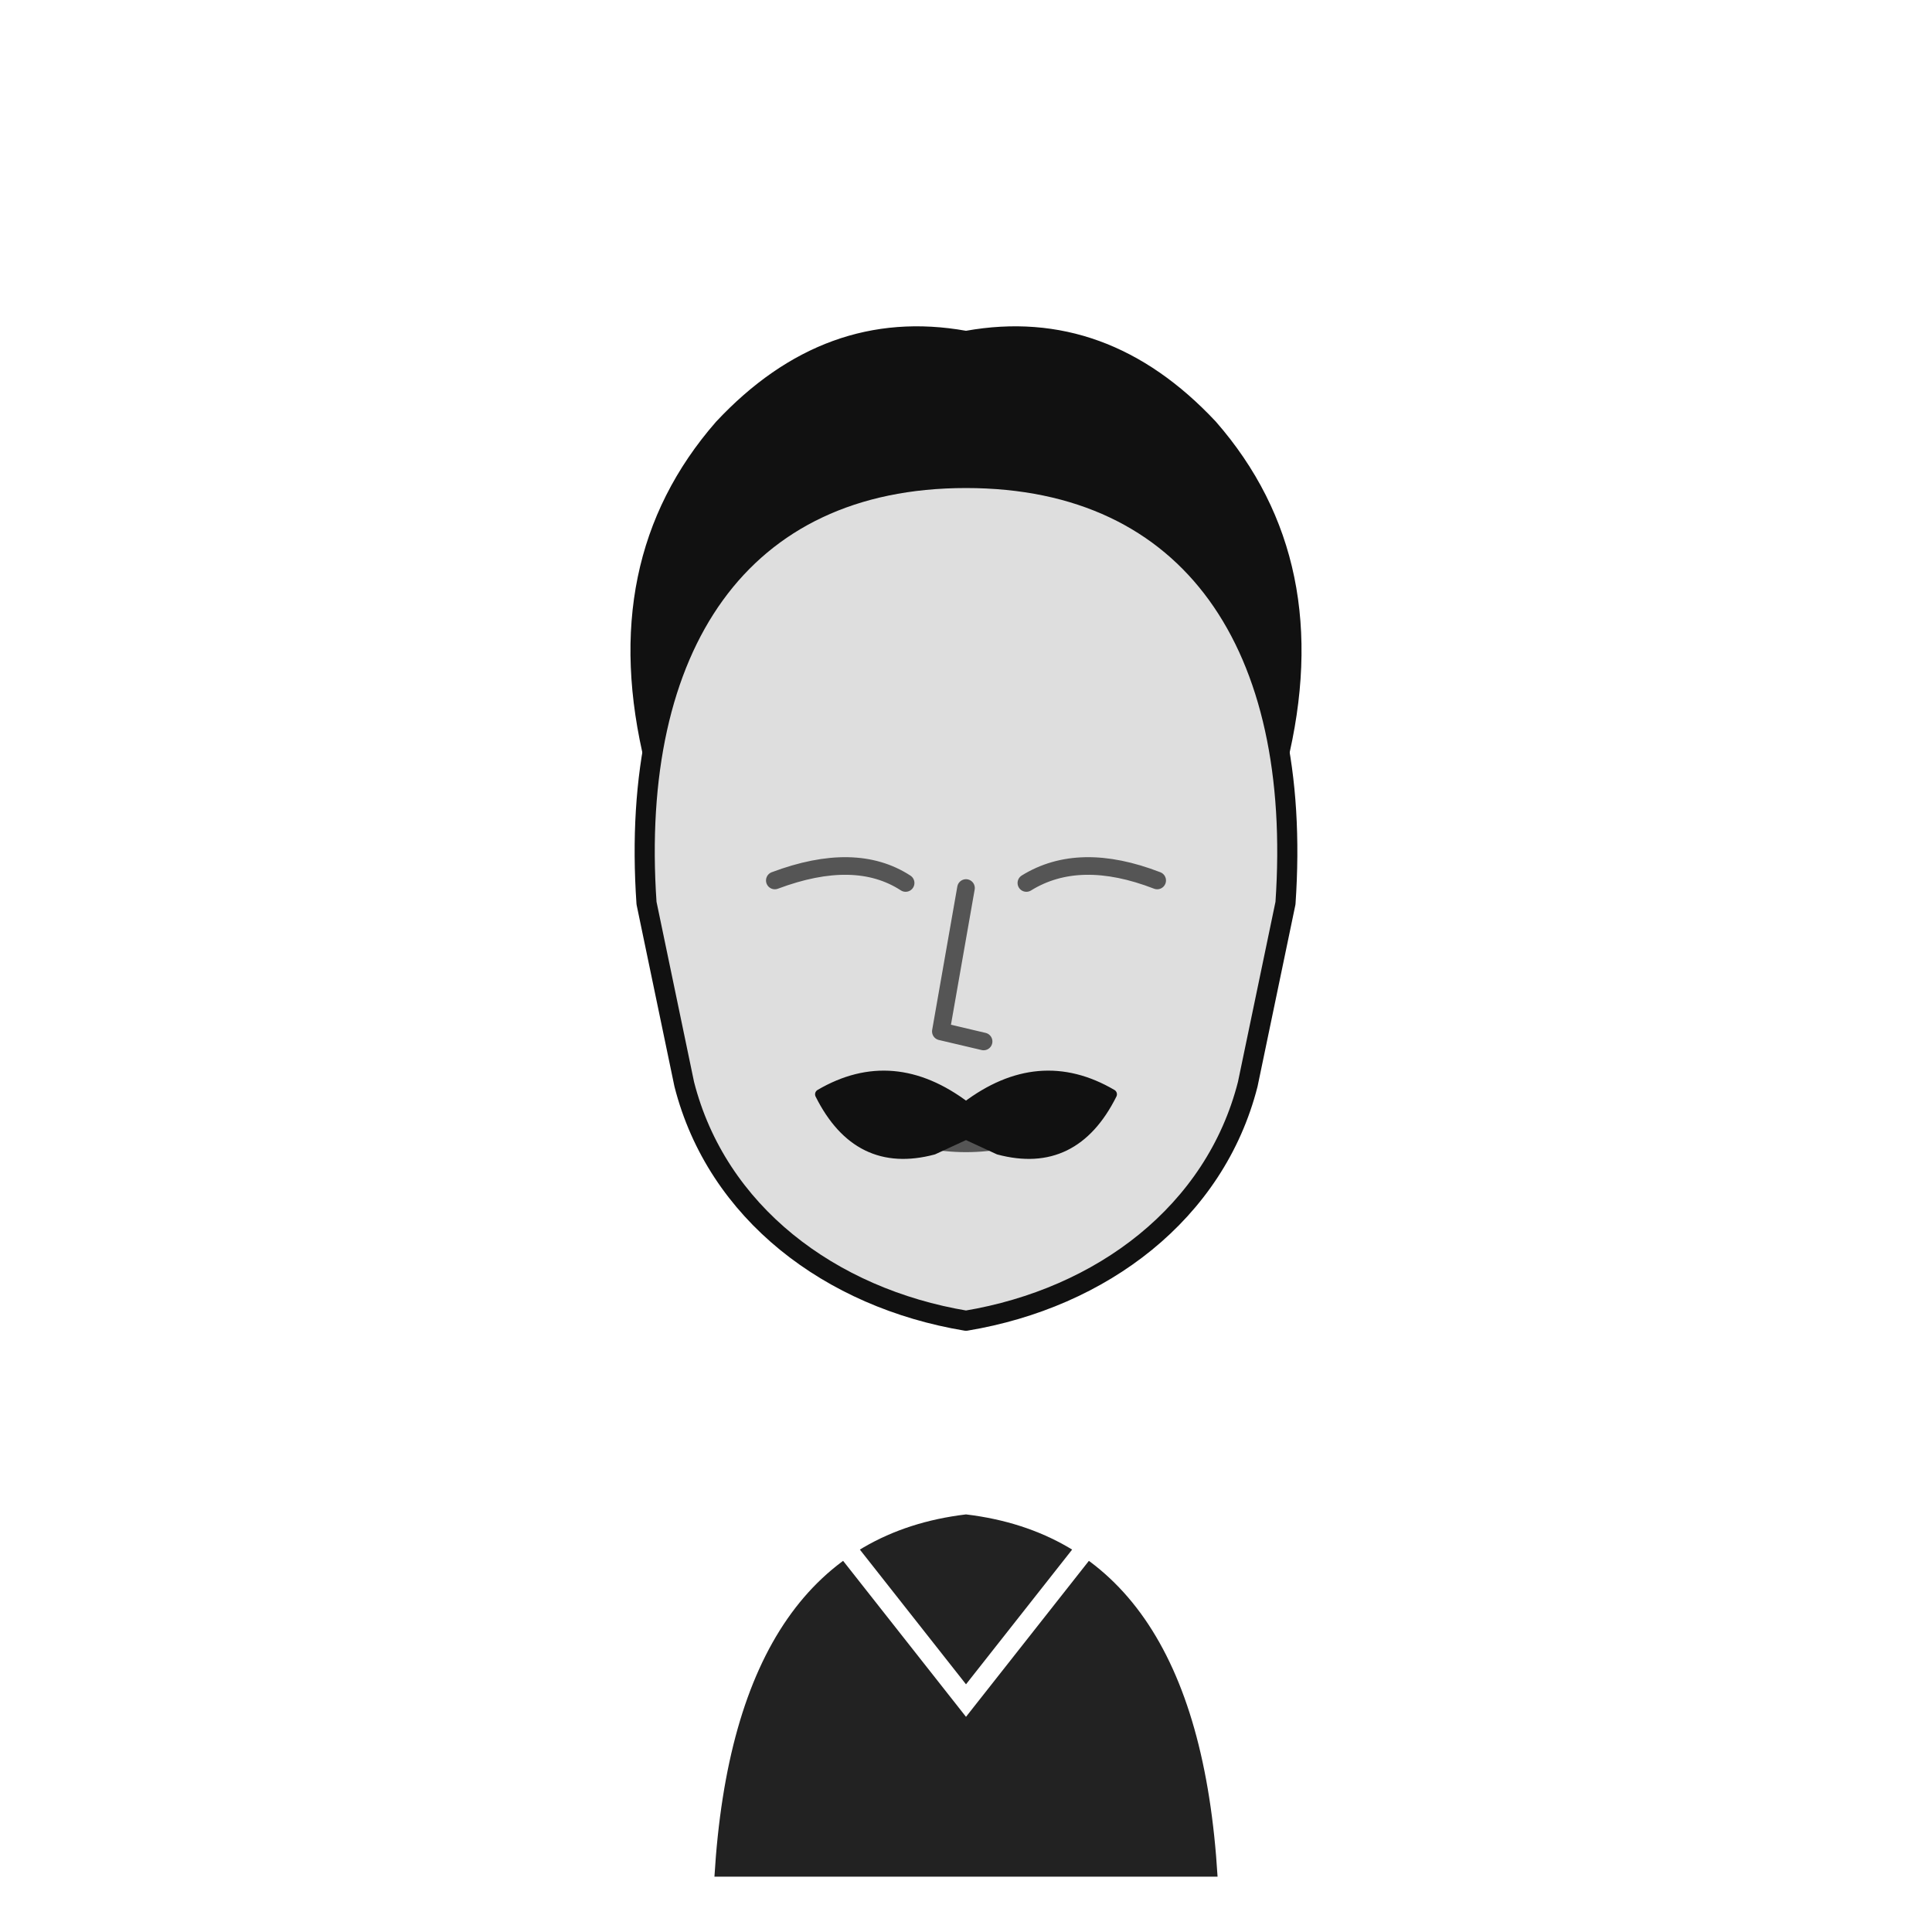
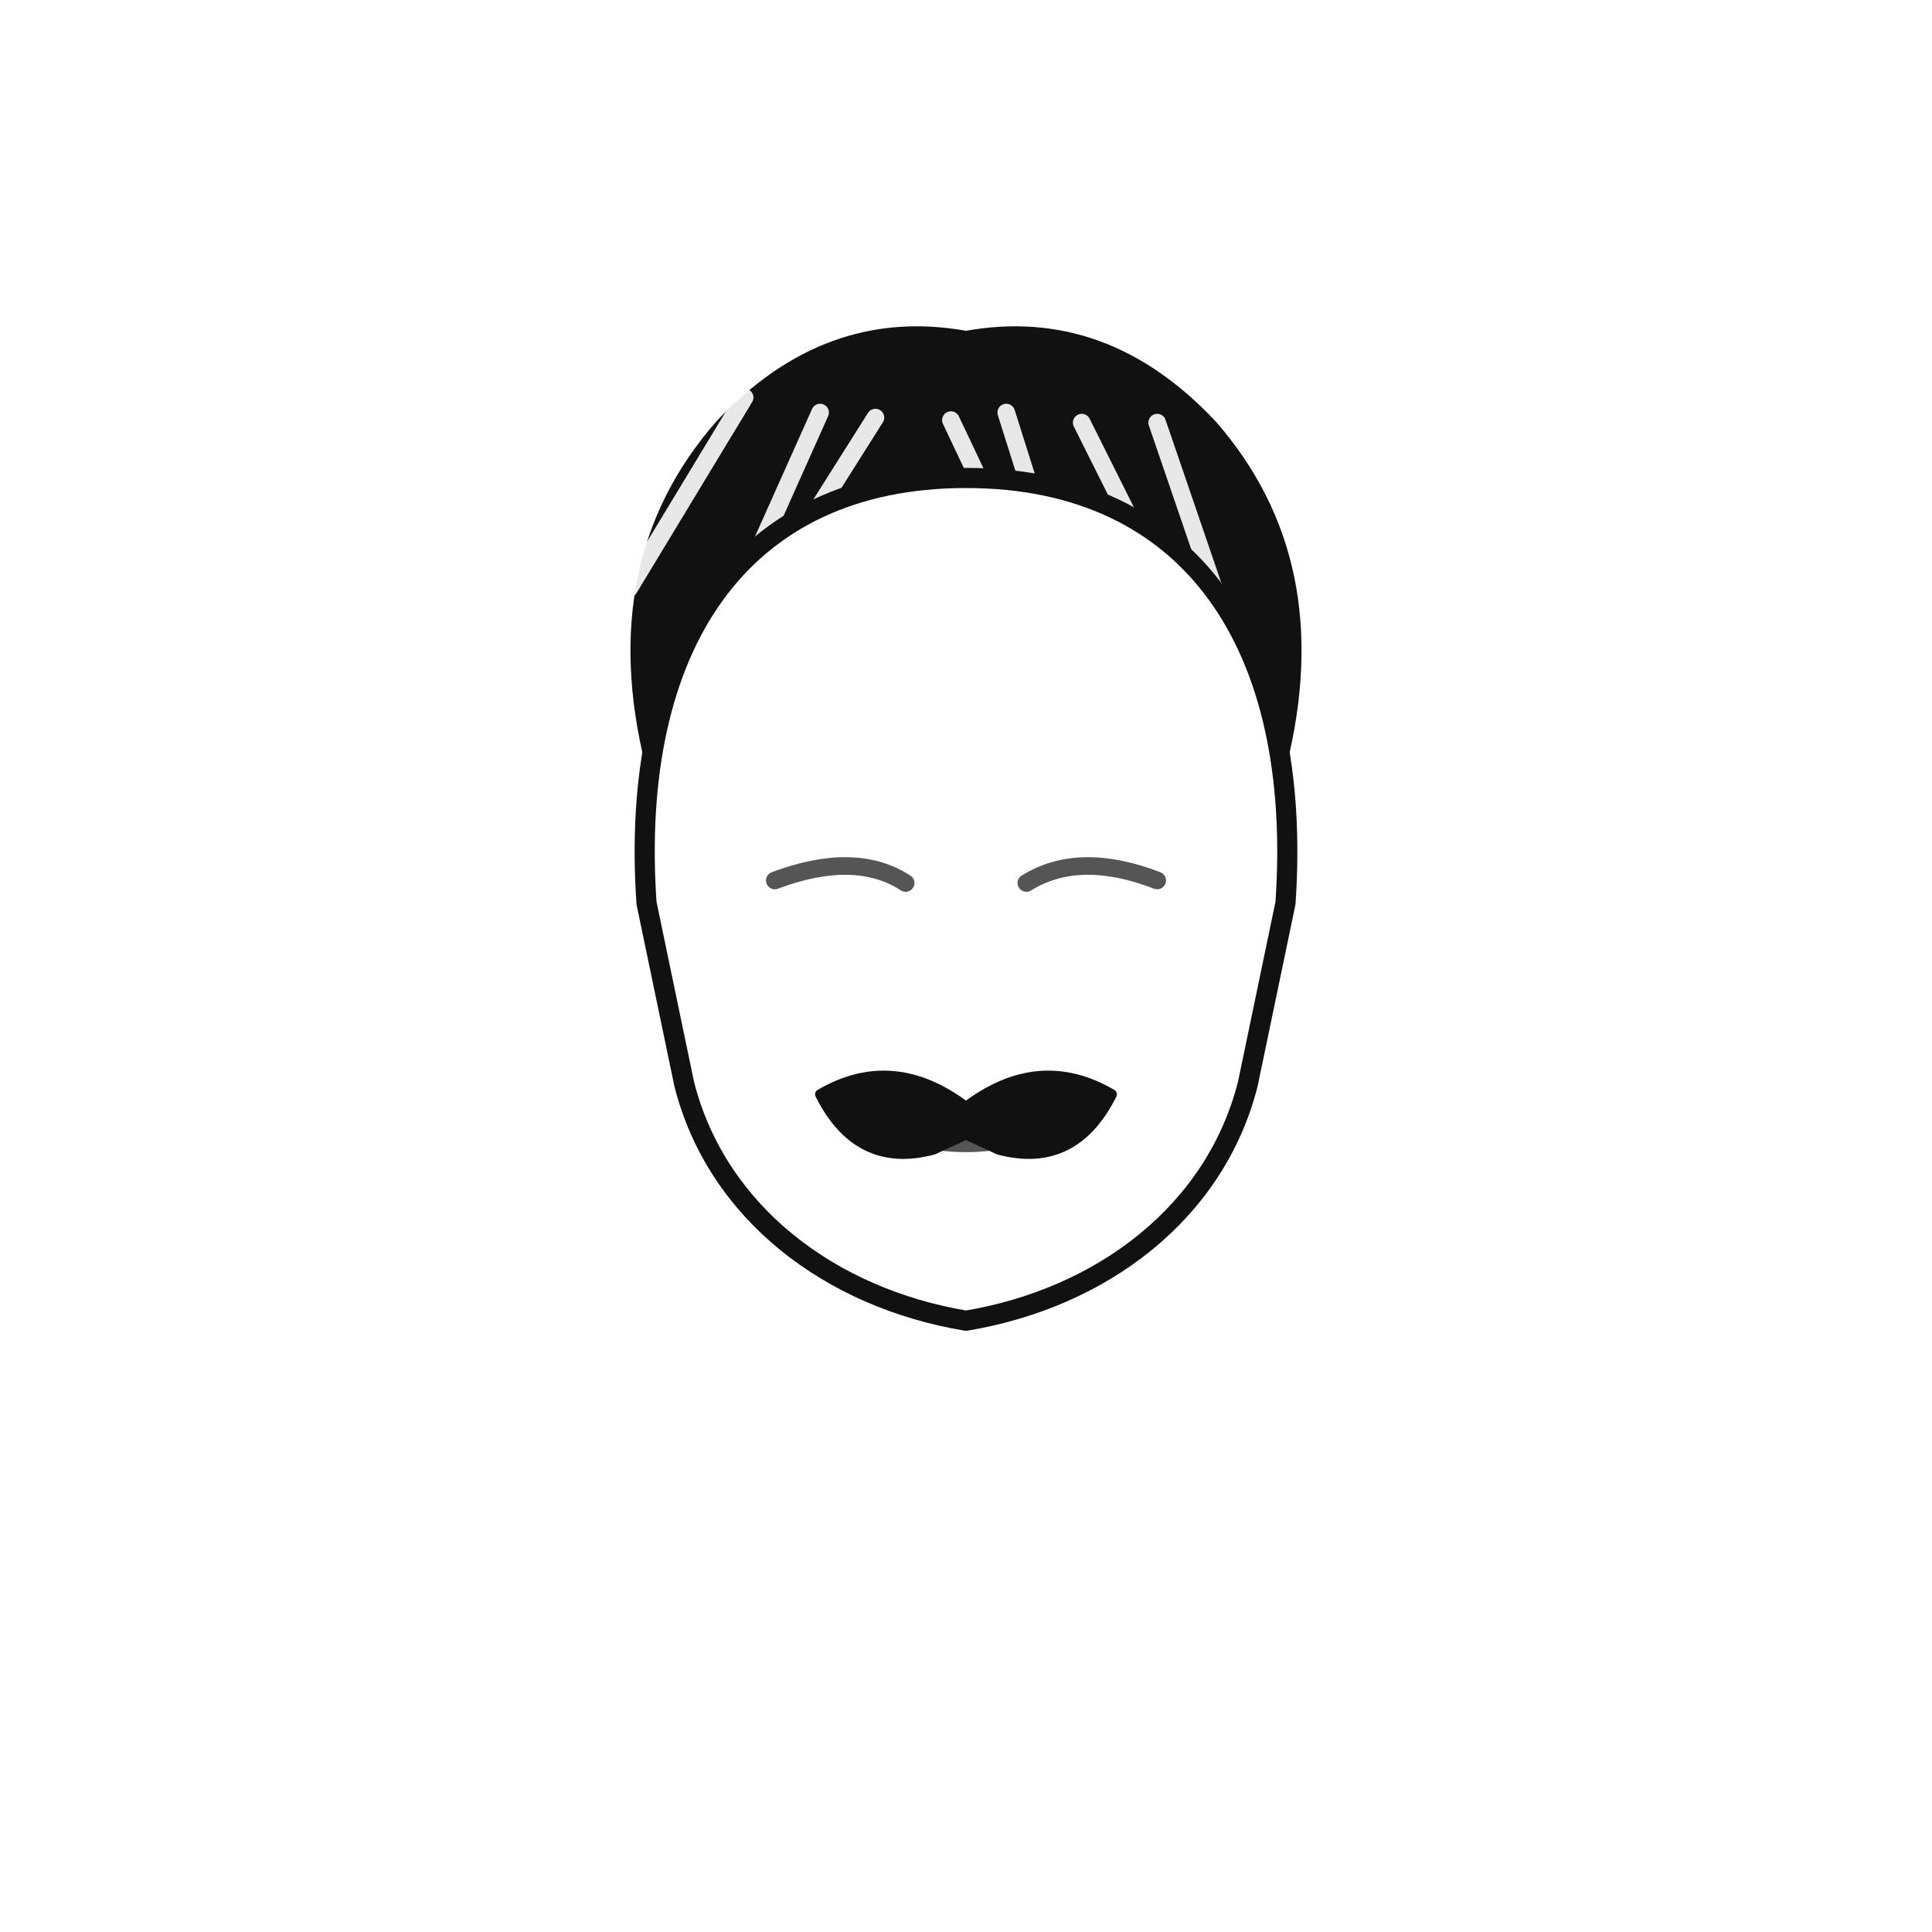
<svg xmlns="http://www.w3.org/2000/svg" width="768" height="768" viewBox="0 0 768 768" role="img" aria-label="mustache short hair">
  <rect width="768" height="768" fill="#fff" />
  <g stroke="#111" stroke-linejoin="round" stroke-linecap="round">
    <path d="M257 304 Q237 223 285 168 Q328 122 384 132 Q440 122 483 168 Q531 223 511 304 Q467 270 448 235 Q420 268 384 270 Q348 268 320 235 Q301 270 257 304Z" fill="#111" />
-     <path d="M384 190 C294 190 250 257 257 359 L272 431 C285 482 330 516 384 525 C438 516 483 482 496 431 L511 359 C518 257 474 190 384 190Z" fill="#dedede" stroke-width="8" />
-     <path d="M308 350 Q340 338 360 351 M408 351 Q429 338 460 350 M384 353 L374 410 L391 414 M352 448 Q384 461 416 448" fill="none" stroke="#555" stroke-width="7" stroke-linecap="round" />
+     <g data-strand-detail="true" fill="none" stroke="#fff" stroke-width="7" stroke-linecap="round" opacity=".9">
+       <path d="M296 158 Q273 196 250 234" />
+       <path d="M326 164 Q309 202 292 240" />
+       <path d="M348 166 Q324 204 300 242" />
+       <path d="M378 167 Q396 205 414 243" />
+       <path d="M400 164 Q412 202 424 240" />
+       <path d="M430 168 Q449 206 468 244" />
+       <path d="M460 168 Q473 206 486 244" />
+     </g>
+     <path d="M384 190 C294 190 250 257 257 359 L272 431 C285 482 330 516 384 525 C438 516 483 482 496 431 L511 359 C518 257 474 190 384 190Z" fill="#fff" stroke-width="8" />
+     <path d="M308 350 Q340 338 360 351 M408 351 Q429 338 460 350 M384 353  M352 448 Q384 461 416 448" fill="none" stroke="#555" stroke-width="7" stroke-linecap="round" />
    <path d="M326 435 Q355 418 384 440 Q413 418 442 435 Q427 465 397 457 L384 451 L371 457 Q341 465 326 435Z" fill="#111" stroke="#111" stroke-width="4" stroke-linejoin="round" />
  </g>
-   <path d="M284 746 Q292 613 384 602 Q476 613 484 746" fill="#222" />
-   <path d="M332 610 L384 676 L436 610" fill="none" stroke="#fff" stroke-width="8" />
</svg>
